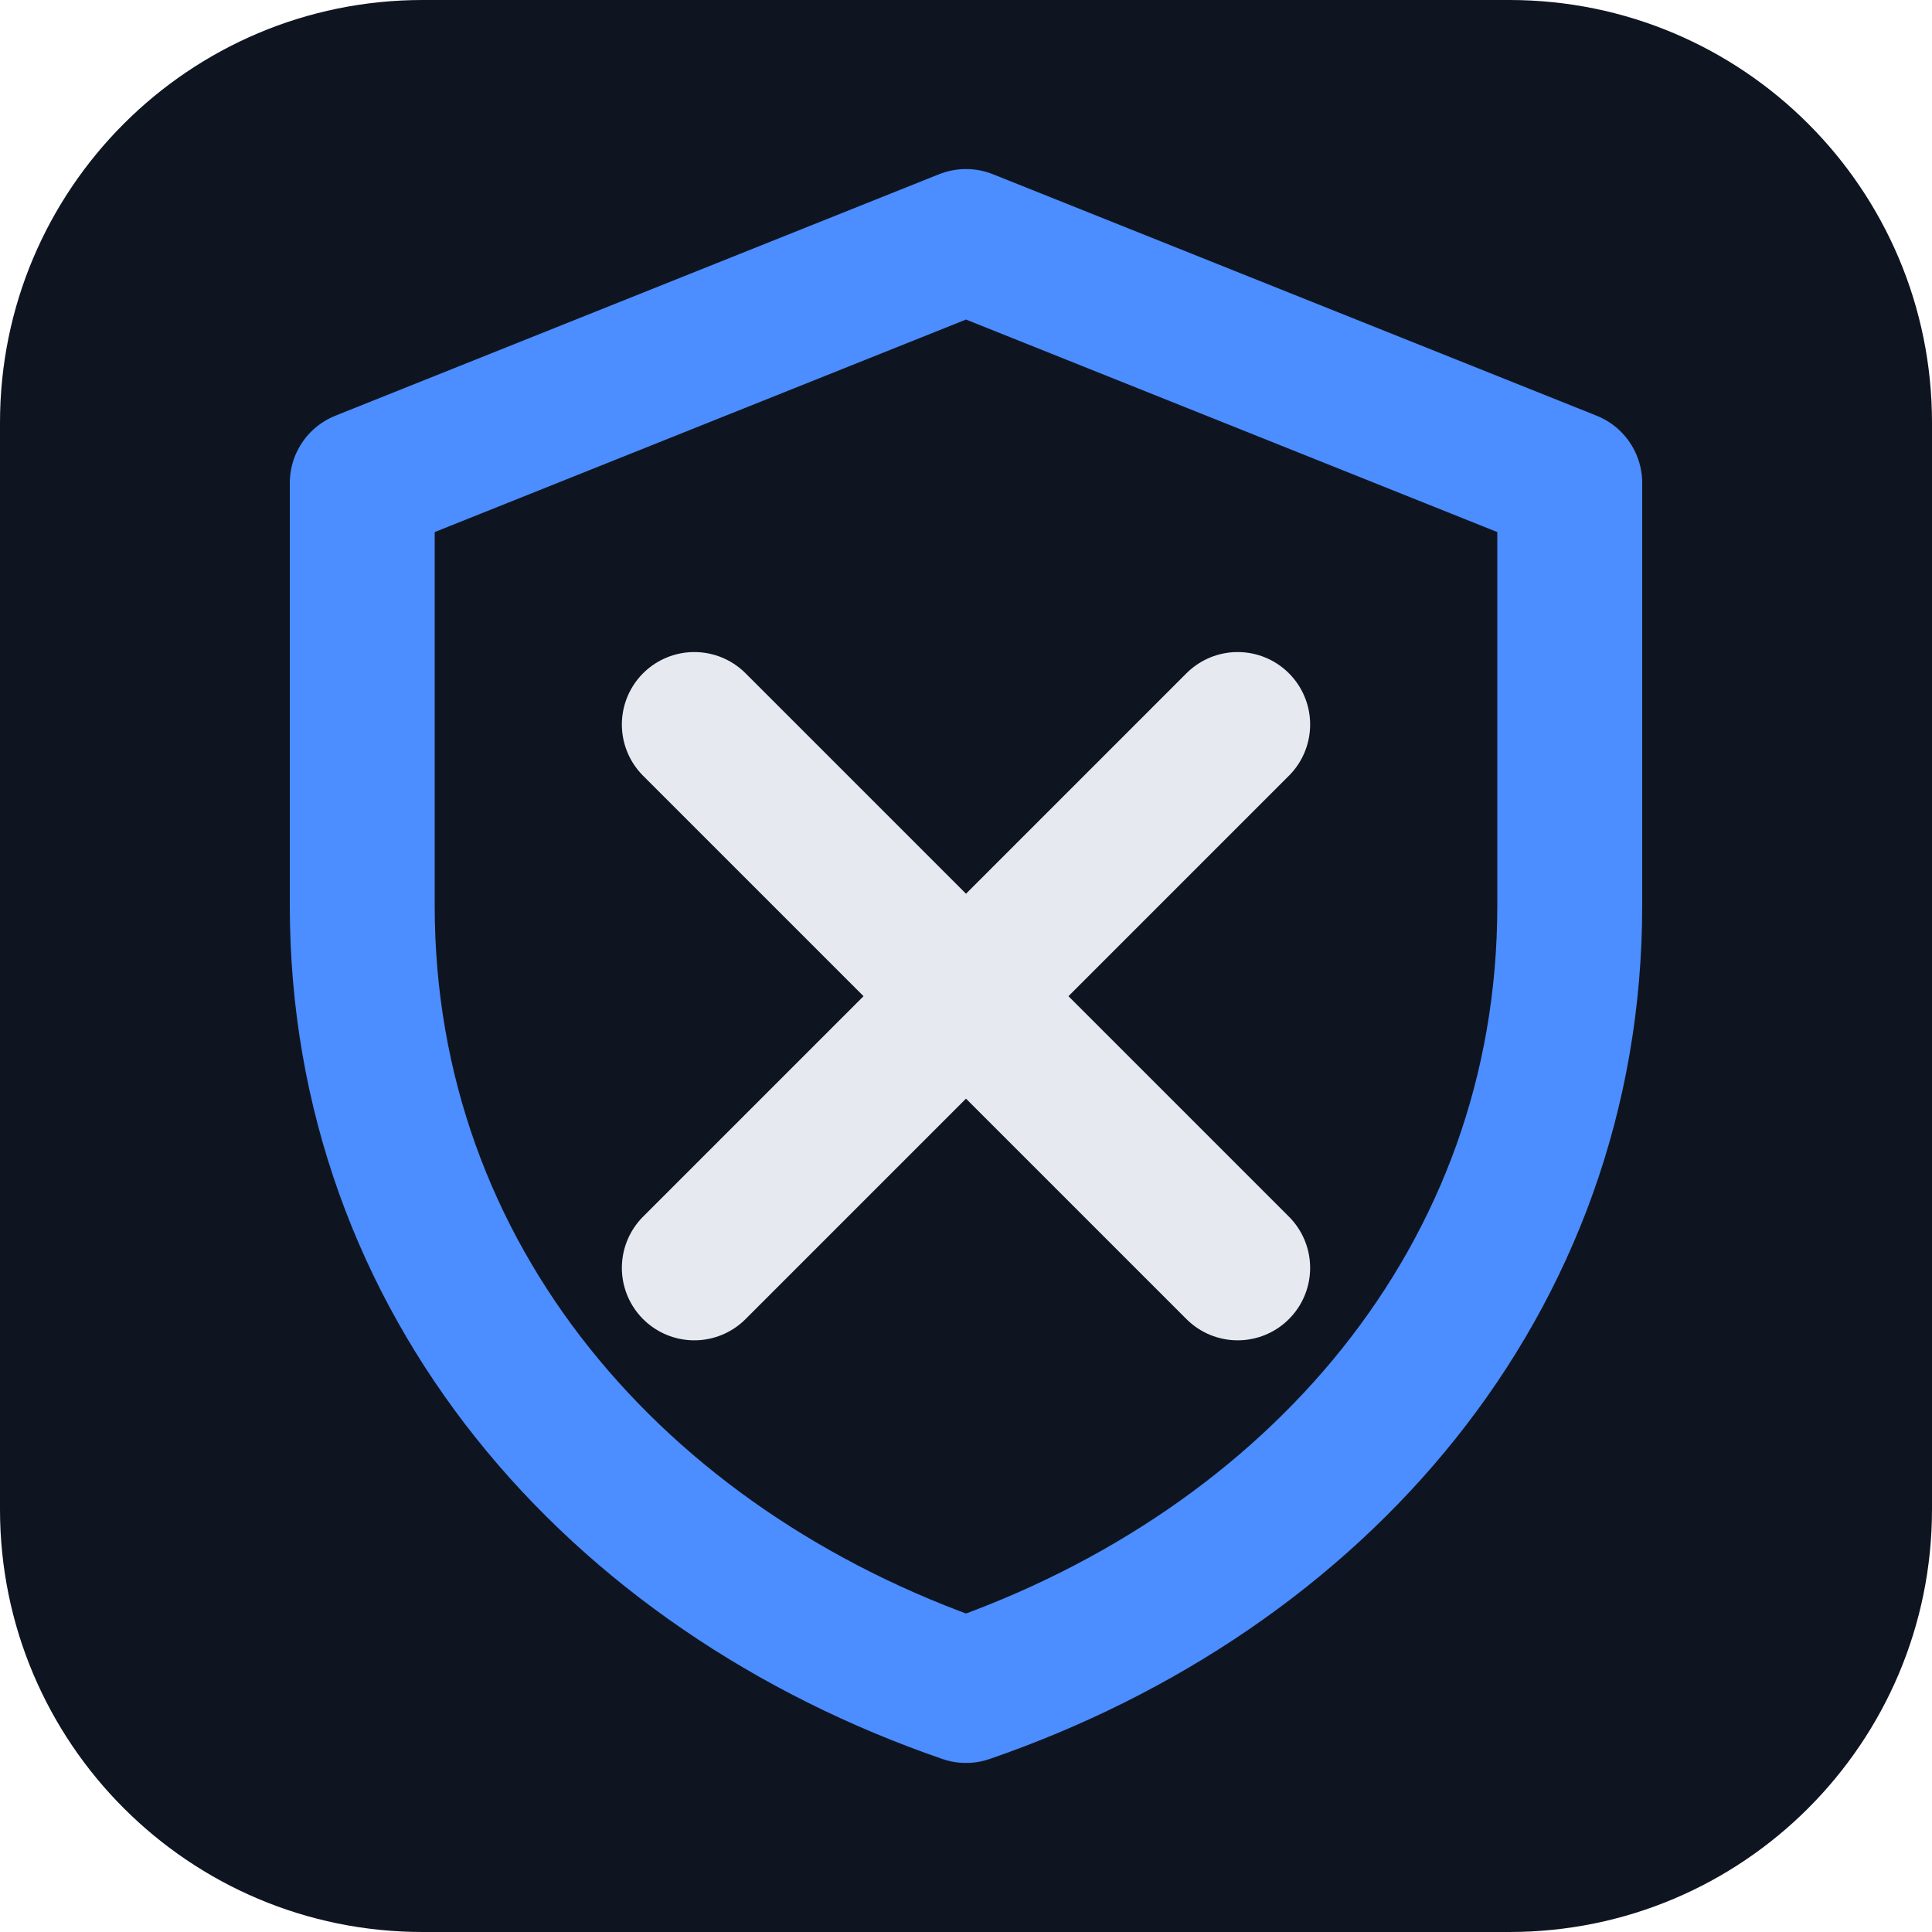
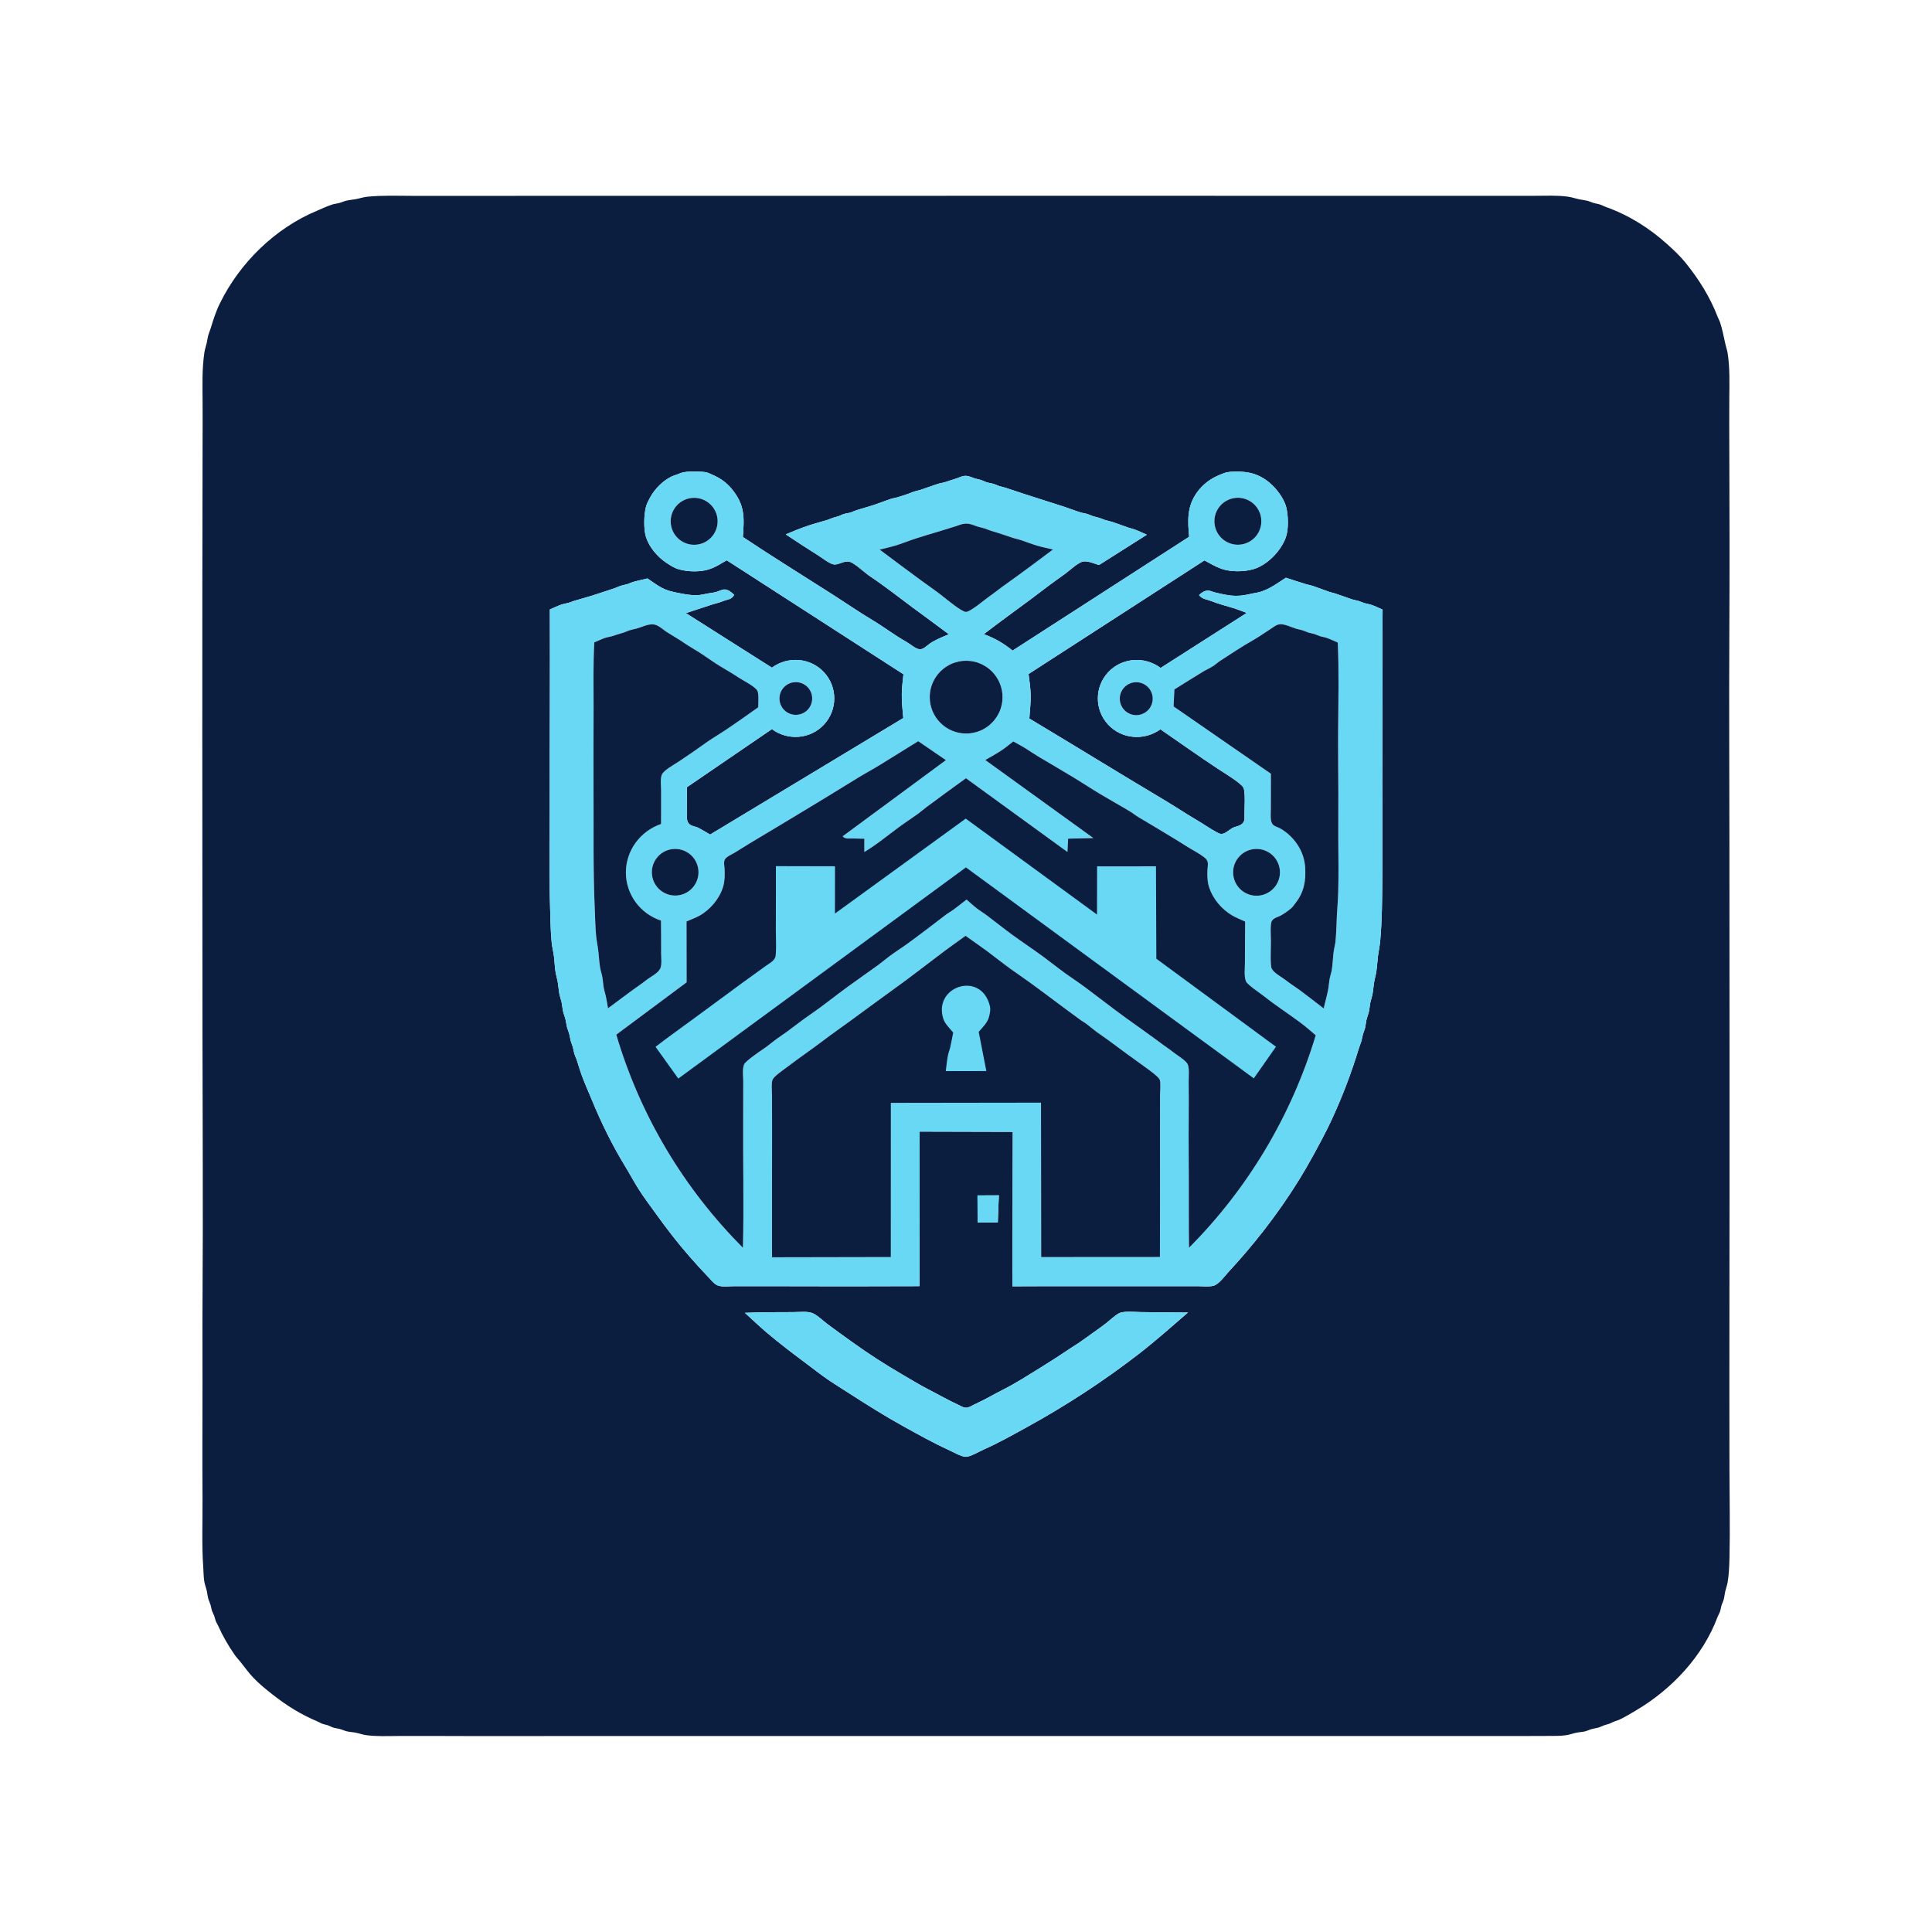
- <svg xmlns="http://www.w3.org/2000/svg" viewBox="0 0 32 32">
-   <rect width="32" height="32" rx="7" fill="#0f1520" />
-   <path d="M16 4 6 8v7c0 6.2 4.2 11 10 13 5.8-2 10-6.8 10-13V8L16 4Z" fill="none" stroke="#4c8dff" stroke-width="2.4" stroke-linejoin="round" />
-   <path d="m11.5 12 9 9m0-9-9 9" stroke="#e6e9ef" stroke-width="2.4" stroke-linecap="round" />
+ <svg xmlns="http://www.w3.org/2000/svg" width="1024" height="1024" viewBox="0 0 1024 1024">
+   <path fill="#0c1e3f" fill-rule="evenodd" d="M194.75 104.26c-2.15.22-4.2.93-6.33 1.32-1.65.3-3.34.4-4.96.81-1.32.33-2.56.92-3.87 1.26-1.16.3-2.37.4-3.51.75-2.74.86-5.3 2.15-7.93 3.24-22.3 9.23-41.14 27.7-51.68 49.31-2.07 4.22-3.48 8.71-4.84 13.18-.4 1.3-.99 2.53-1.32 3.85-.32 1.24-.45 2.52-.74 3.77-.4 1.72-.99 3.36-1.25 5.12-1.29 8.74-.99 17.55-.94 26.35.05 7.52.01 15.04-.01 22.56-.26 103.36-.11 206.73-.06 310.09.03 47.36.38 94.73.04 142.09-.11 15.27 0 30.56-.02 45.84-.02 20.16-.13 40.32.01 60.48.09 12.06-.47 24.19.38 36.23.18 2.47.15 4.96.51 7.42.27 1.83.98 3.53 1.38 5.33.28 1.24.38 2.53.69 3.77.32 1.24.93 2.37 1.3 3.59.32 1.07.43 2.19.8 3.25.31.9.83 1.71 1.16 2.61.32.89.45 1.85.8 2.73.32.81.84 1.53 1.19 2.32 2.44 5.49 5.44 10.7 8.88 15.64.95 1.37 2.15 2.55 3.17 3.86 2.22 2.85 4.3 5.7 6.8 8.32 3.13 3.27 6.51 5.99 10.06 8.77 7.7 6.04 14.92 10.54 23.94 14.34.8.34 1.52.83 2.34 1.15.89.34 1.84.46 2.76.74 1.07.32 2.01.93 3.07 1.28 1.14.37 2.35.44 3.5.76 1.39.38 2.68 1.03 4.1 1.33 1.48.31 3.01.36 4.5.66 1.8.37 3.53 1.02 5.36 1.28 5.49.76 11.25.47 16.78.45 8.24-.03 16.49-.04 24.73 0 23.44.12 46.88.01 70.32.01 117.44 0 234.89.02 352.34 0 37.92 0 75.84-.01 113.76.01 12.24 0 24.48-.04 36.73-.01 4.08.01 8.16-.01 12.24-.04 3.09-.02 6.27.07 9.34-.41 1.74-.26 3.39-.92 5.11-1.27 1.49-.31 3.02-.36 4.5-.69 1.33-.3 2.54-.93 3.85-1.29 1.16-.33 2.36-.44 3.51-.78 1.07-.32 2.04-.88 3.1-1.24.9-.32 1.85-.48 2.74-.82.89-.35 1.7-.86 2.6-1.19.82-.31 1.68-.48 2.47-.86 3.18-1.48 6.09-3.26 9.1-5.05 19.04-11.31 35.31-28.65 43.13-49.55.36-.97.94-1.84 1.28-2.82s.44-2.02.72-3.01c.33-1.15.91-2.21 1.23-3.37.38-1.38.47-2.83.79-4.23.38-1.64 1-3.21 1.29-4.87.64-3.75.86-8.6.96-12.43.38-15.75.03-31.53 0-47.28-.05-28.16-.06-56.33-.02-84.49.13-82.8.04-165.6 0-248.41-.02-36.24-.24-72.48-.05-108.72.18-33.52.14-67.05-.01-100.56-.03-8.56-.06-17.13 0-25.69.06-7.86.33-15.91-.86-23.72-.28-1.82-.93-3.55-1.31-5.35-.8-3.74-1.56-7.5-2.74-11.15-.33-.98-.87-1.87-1.24-2.84-4.01-10.49-10-20.02-17.07-28.76-2.86-3.53-6.2-6.66-9.57-9.7-9.64-8.71-20.53-15.52-32.74-19.88-.98-.35-1.87-.88-2.86-1.21-1.13-.38-2.33-.51-3.48-.85-1.23-.35-2.38-.93-3.62-1.23-1.4-.34-2.84-.46-4.25-.76-1.95-.42-3.85-1.1-5.83-1.37-5.74-.78-11.73-.45-17.51-.45H708.61c-114.25.03-228.5-.04-342.74.01-37.28.02-74.57.02-111.85.02-11.84 0-23.68.02-35.52 0-7.88-.02-15.9-.34-23.75.45m190.44 192.7 93.65 60.41c-.35 3.43-.81 6.88-.87 10.34-.07 4.31.39 8.58.78 12.87l-102.36 61.75c-2.04-1.17-4.06-2.43-6.16-3.52-1.71-.88-3.98-.85-5.27-2.44-1.2-1.49-.82-3.71-.82-5.48.01-4.56-.03-9.11-.05-13.66l45.03-30.78c8.52 6.31 20.48 5.32 27.67-2.47 7.18-7.79 7.19-19.79.01-27.6-7.17-7.8-19.13-8.79-27.67-2.5l-45.6-28.92c4.62-1.48 9.2-3.03 13.81-4.52 1.93-.62 3.8-.98 5.68-1.77 2.34-.99 4.83-.82 6.09-3.35-1.12-1.19-2.98-2.72-4.68-2.88-1.74-.16-3.35.94-4.98 1.37-1.4.37-2.84.47-4.25.73-2 .37-3.85.88-5.9.93-2.98.06-5.64-.41-8.55-.95-3.47-.65-6.86-1.3-10.02-2.99-2.63-1.41-5.08-3.31-7.57-4.93-2.56.65-5.2 1.14-7.73 1.89-.99.29-1.91.79-2.89 1.11-1.15.36-2.34.5-3.49.87-1.06.34-2.05.87-3.11 1.23-4 1.36-8.02 2.66-12.04 3.96-3.11 1.01-6.29 1.82-9.42 2.75-1.06.32-2.06.8-3.12 1.1-1.23.35-2.5.5-3.71.91-2.11.71-4.16 1.75-6.22 2.61.15 35.11-.12 70.22-.07 105.33.03 17.67-.35 35.36.21 53.03.19 6.05.23 12.19.84 18.22.25 2.46.9 4.87 1.2 7.33.33 2.62.4 5.27.79 7.88.29 1.96.9 3.87 1.24 5.83.35 2.05.47 4.14.85 6.18.25 1.34.75 2.61 1.07 3.93.42 1.79.51 3.64.92 5.43.32 1.41.92 2.72 1.25 4.12.34 1.4.47 2.84.83 4.24.28 1.08.75 2.1 1.06 3.17.39 1.31.52 2.67.88 3.97.32 1.14.82 2.22 1.14 3.36.34 1.23.49 2.51.87 3.73.31.99.82 1.9 1.14 2.89.95 2.87 1.77 5.78 2.82 8.62 1.6 4.3 3.49 8.49 5.24 12.73 5.02 12.17 10.82 23.99 17.69 35.24 2.49 4.08 4.74 8.34 7.32 12.37 2.73 4.28 5.81 8.31 8.76 12.43 5.64 7.86 11.51 15.53 17.89 22.81 3.31 3.78 6.68 7.51 10.16 11.14 1.37 1.42 2.76 3.29 4.56 4.17 2.25 1.11 6.47.51 9 .53 7.12.05 14.24-.03 21.36 0 25.63.12 51.27.07 76.9-.02l.08-81.93 49.37.13-.21 81.88c25.66-.15 51.33-.01 76.99-.05l21.12-.02c2.3 0 7.31.5 9.22-.49 2.73-1.4 4.82-4.4 6.84-6.63 3.2-3.53 6.41-7.05 9.5-10.67 13.68-16.03 26-33.46 36.04-51.99 3.19-5.89 6.41-11.77 9.24-17.84a292 292 0 0 0 14.75-38.64c.36-1.22.92-2.37 1.27-3.59.34-1.23.5-2.51.86-3.73.31-1.07.79-2.09 1.07-3.18.35-1.39.43-2.84.73-4.24.32-1.49.94-2.89 1.29-4.37.39-1.63.46-3.32.8-4.97.33-1.56.89-3.07 1.19-4.64.33-1.81.43-3.65.71-5.47.32-2.14.97-4.21 1.29-6.35.4-2.68.51-5.41.85-8.11.35-2.67.93-5.35 1.18-8.04 1-11.06 1.05-22.23 1.12-33.32.07-11.61.09-23.2.03-34.8-.1-21.12.05-42.24.08-63.36.02-14.72-.14-29.44.05-44.16-2.02-.85-4.05-1.93-6.15-2.59-1.14-.37-2.34-.5-3.49-.85-1.13-.35-2.2-.9-3.35-1.22s-2.34-.47-3.48-.86c-2.86-.99-5.7-2.05-8.58-3-1.06-.35-2.17-.53-3.23-.89-2.94-.99-5.82-2.19-8.77-3.16-1.13-.38-2.33-.55-3.47-.89-3.6-1.07-7.17-2.3-10.75-3.44-4.18 2.75-8.44 5.85-13.26 7.41-1.6.51-3.29.66-4.92 1.04-2.77.64-5.4 1.16-8.26 1.14-3.86-.02-7.58-.97-11.32-1.84-1.19-.28-2.39-.99-3.63-.95-1.67.05-3.52 1.21-4.62 2.39 1.56 2.19 4.03 2.21 6.36 3.14 3.85 1.54 7.88 2.53 11.84 3.76 2.39.74 4.73 1.72 7.08 2.56l-45.67 29.17c-8.51-6.39-20.52-5.5-27.77 2.27-7.26 7.77-7.31 19.82-.12 27.66 7.18 7.83 19.19 8.82 27.8 2.58 10.16 7 20.2 14.16 30.49 20.96 2.85 1.87 12.03 7.39 13.46 9.89 1.18 2.05.61 11.17.59 14-.01 1.52.3 3.27-.64 4.58-1.44 2.01-4.04 1.9-6.01 3.05-1.75 1.02-3.84 3.25-6 2.95-1.53-.2-7.78-4.28-9.42-5.35-2.79-1.8-5.69-3.4-8.5-5.16-3.69-2.29-7.31-4.68-11.04-6.9-24.24-14.42-48.23-29.23-72.41-43.73.31-4.18.78-8.39.69-12.58-.07-3.69-.64-7.36-1.09-11.01l93.21-60.22c2.92 1.58 5.86 3.34 9.01 4.45 4.95 1.74 12.01 1.67 17.01.18 7.35-2.19 14.58-9.7 17.13-16.87 1.55-4.36 1.31-11.92.09-16.36-.42-1.51-1.5-3.76-2.34-5.09-2.72-4.36-6.62-8.38-11.23-10.72-3.76-1.91-7.61-2.62-11.79-2.62-1.97-.01-4.03-.04-5.97.34-1.17.23-2.24.74-3.34 1.16-5.07 1.95-9.52 5.22-12.67 9.71-5.2 7.41-4.8 14.71-4.01 23.3l-93.6 60.34c-4.54-3.77-9.7-6.73-15.25-8.72 8.34-6.36 16.8-12.56 25.25-18.76 4.38-3.22 8.61-6.63 13.04-9.78 1.86-1.33 3.75-2.64 5.56-4.03 2.17-1.67 6.41-5.61 9.01-5.97 2.4-.34 6.03 1.24 8.23 1.89l25.33-16.06c-2.1-.9-4.18-1.93-6.32-2.73-1.2-.45-2.46-.68-3.67-1.1-2.79-.98-5.55-2.03-8.35-2.95-1.29-.43-2.64-.63-3.93-1.06-.98-.32-1.92-.78-2.91-1.09-1.14-.36-2.33-.54-3.47-.93-.96-.33-1.86-.82-2.84-1.12-1.21-.37-2.49-.48-3.71-.86-2.96-.91-5.84-2.09-8.78-3.04l-21.18-6.77c-3.19-1.02-6.34-2.14-9.53-3.17-1.14-.37-2.33-.57-3.47-.95-.98-.32-1.91-.8-2.9-1.12-1.29-.42-2.66-.51-3.95-.94-.97-.32-1.86-.85-2.84-1.17-1.22-.39-2.49-.54-3.7-.96-1.53-.53-2.84-1.24-4.51-1.24-1.74-.01-3.14.79-4.74 1.35-1.95.67-3.94 1.26-5.89 1.91-1.37.46-2.81.59-4.18 1.04-3.03.98-6.01 2.13-9.04 3.11-1.14.37-2.33.56-3.47.93-1.07.34-2.06.86-3.13 1.2-1.96.62-3.94 1.36-5.92 1.9-1.15.32-2.35.46-3.48.84-2.93 1-5.8 2.18-8.74 3.15-3.09 1.02-6.26 1.81-9.35 2.82-1.05.35-2.03.89-3.1 1.21-1.14.34-2.35.42-3.5.77-.91.27-1.74.77-2.63 1.1-.97.37-2 .54-2.98.86-1.07.34-2.07.85-3.14 1.19-3.26 1.03-6.61 1.83-9.86 2.92-4.13 1.38-8.14 3.01-12.16 4.72 5.68 3.79 11.35 7.5 17.14 11.12 2.42 1.52 4.8 3.57 7.49 4.6 3.29 1.26 6.6-2.87 10.46-.69 3.59 2.03 6.49 5.14 9.9 7.41 7.56 5.04 14.64 10.66 21.93 16.07 6.49 4.83 13.05 9.55 19.52 14.43-3.4 1.48-7.1 2.85-10.17 5-1.57 1.1-3.31 3.14-5.39 2.95-2.14-.2-4.81-2.71-6.71-3.77-6.34-3.55-12.1-8.01-18.33-11.74-7.34-4.4-14.4-9.29-21.62-13.89-15.66-10-31.46-19.78-46.94-30.09.77-10.53 1.09-17.1-6.05-25.66-2.82-3.38-6.32-5.77-10.35-7.45-.88-.37-1.71-.84-2.64-1.08-1.97-.5-4.17-.46-6.2-.48-2.05-.01-4.19-.05-6.21.35-1.19.23-2.27.73-3.39 1.16-.97.36-1.98.62-2.91 1.07-4.75 2.3-8.89 6.55-11.43 11.13-.8 1.44-1.69 3.16-2.14 4.75-1.19 4.18-1.37 12.28.01 16.4 1.82 5.45 6.15 10.42 10.85 13.54 2 1.33 4.16 2.73 6.51 3.39 5.06 1.42 11.78 1.55 16.77-.26 3.05-1.11 5.83-2.9 8.62-4.53m9.63 398.87c3.72 3.37 7.38 6.89 11.2 10.15 6.92 5.89 14.12 11.35 21.4 16.77 4.01 3 7.94 6.14 12.1 8.94 3.48 2.35 7.07 4.55 10.6 6.82 9.65 6.22 19.33 12.32 29.4 17.86 7.56 4.16 15.11 8.41 22.98 11.99 2.22 1.01 7.12 3.79 9.33 3.79 2.48-.01 6.95-2.71 9.38-3.79 8.03-3.56 15.71-7.9 23.4-12.13 20.54-11.29 40.28-24.18 58.84-38.52 9.03-6.98 17.56-14.57 26.19-22.04-8.41-.05-16.83-.09-25.24-.24-2.87-.06-8.68-.64-11.16.57-2.11 1.02-5.18 3.96-7.16 5.48-4.36 3.34-8.94 6.4-13.36 9.64-1.6 1.17-3.35 2.15-5 3.26-5.34 3.6-10.73 7.1-16.21 10.48-6.4 3.94-12.7 8.03-19.4 11.44-5.31 2.71-10.45 5.74-15.89 8.19-1.37.62-2.57 1.59-4.14 1.62-1.59.02-2.79-.91-4.17-1.53-5.36-2.44-10.43-5.41-15.67-8.08-4.72-2.41-9.23-5.2-13.81-7.87-9.11-5.29-18.08-11.05-26.63-17.22-4.51-3.25-9.06-6.46-13.49-9.81-2.36-1.78-4.58-4.1-7.25-5.43-2.72-1.36-7.62-.71-10.66-.72-8.53-.03-17.07.04-25.58.38m123.33-47.9 10.7.03.56-14.41-11.31.05z" />
+   <path fill="#69d8f4" fill-rule="evenodd" d="m385.19 296.96 93.65 60.41c-.35 3.43-.81 6.88-.87 10.34-.07 4.31.39 8.58.78 12.87l-102.36 61.75c-2.04-1.17-4.06-2.43-6.16-3.52-1.71-.88-3.98-.85-5.27-2.44-1.2-1.49-.82-3.71-.82-5.48.01-4.56-.03-9.11-.05-13.66l45.03-30.78c8.52 6.31 20.48 5.32 27.67-2.47 7.18-7.79 7.19-19.79.01-27.6-7.17-7.8-19.13-8.79-27.67-2.5l-45.6-28.92c4.62-1.48 9.2-3.03 13.81-4.52 1.93-.62 3.8-.98 5.68-1.77 2.34-.99 4.83-.82 6.09-3.35-1.12-1.19-2.98-2.72-4.68-2.88-1.74-.16-3.35.94-4.98 1.37-1.4.37-2.84.47-4.25.73-2 .37-3.85.88-5.9.93-2.98.06-5.64-.41-8.55-.95-3.47-.65-6.86-1.3-10.02-2.99-2.63-1.41-5.08-3.31-7.57-4.93-2.56.65-5.2 1.14-7.73 1.89-.99.29-1.91.79-2.89 1.11-1.15.36-2.34.5-3.49.87-1.06.34-2.05.87-3.11 1.23-4 1.36-8.02 2.66-12.04 3.96-3.11 1.01-6.29 1.82-9.42 2.75-1.06.32-2.06.8-3.12 1.1-1.23.35-2.5.5-3.71.91-2.11.71-4.16 1.75-6.22 2.61.15 35.11-.12 70.22-.07 105.33.03 17.67-.35 35.36.21 53.03.19 6.05.23 12.19.84 18.22.25 2.46.9 4.87 1.2 7.33.33 2.62.4 5.27.79 7.88.29 1.96.9 3.87 1.24 5.83.35 2.05.47 4.14.85 6.18.25 1.34.75 2.61 1.07 3.93.42 1.79.51 3.64.92 5.43.32 1.41.92 2.72 1.25 4.12.34 1.4.47 2.84.83 4.24.28 1.08.75 2.1 1.06 3.17.39 1.31.52 2.67.88 3.97.32 1.14.82 2.22 1.14 3.36.34 1.23.49 2.51.87 3.73.31.99.82 1.9 1.14 2.89.95 2.87 1.77 5.78 2.82 8.62 1.6 4.3 3.49 8.49 5.24 12.73 5.02 12.17 10.82 23.99 17.69 35.24 2.49 4.08 4.74 8.34 7.32 12.37 2.73 4.28 5.81 8.31 8.76 12.43 5.64 7.86 11.51 15.53 17.89 22.81 3.31 3.78 6.68 7.51 10.16 11.14 1.37 1.42 2.76 3.29 4.56 4.17 2.25 1.11 6.47.51 9 .53 7.12.05 14.24-.03 21.36 0 25.63.12 51.27.07 76.9-.02l.08-81.93 49.37.13-.21 81.88c25.66-.15 51.33-.01 76.99-.05l21.12-.02c2.3 0 7.31.5 9.22-.49 2.73-1.4 4.82-4.4 6.84-6.63 3.2-3.53 6.41-7.05 9.5-10.67 13.68-16.03 26-33.46 36.04-51.99 3.19-5.89 6.41-11.77 9.24-17.84a292 292 0 0 0 14.75-38.64c.36-1.22.92-2.37 1.27-3.59.34-1.23.5-2.51.86-3.73.31-1.07.79-2.09 1.07-3.18.35-1.39.43-2.84.73-4.24.32-1.49.94-2.89 1.29-4.37.39-1.63.46-3.32.8-4.97.33-1.56.89-3.07 1.19-4.64.33-1.81.43-3.65.71-5.47.32-2.14.97-4.21 1.29-6.35.4-2.68.51-5.41.85-8.11.35-2.67.93-5.35 1.18-8.04 1-11.06 1.05-22.23 1.12-33.32.07-11.61.09-23.2.03-34.8-.1-21.12.05-42.24.08-63.36.02-14.72-.14-29.44.05-44.16-2.02-.85-4.05-1.93-6.15-2.59-1.14-.37-2.34-.5-3.49-.85-1.13-.35-2.2-.9-3.35-1.22s-2.34-.47-3.48-.86c-2.86-.99-5.7-2.05-8.58-3-1.06-.35-2.17-.53-3.23-.89-2.94-.99-5.82-2.19-8.77-3.16-1.13-.38-2.33-.55-3.47-.89-3.6-1.07-7.17-2.3-10.75-3.44-4.18 2.75-8.44 5.85-13.26 7.41-1.6.51-3.29.66-4.92 1.04-2.77.64-5.4 1.16-8.26 1.14-3.86-.02-7.58-.97-11.32-1.84-1.19-.28-2.39-.99-3.63-.95-1.67.05-3.52 1.21-4.62 2.39 1.56 2.19 4.03 2.21 6.36 3.14 3.85 1.54 7.88 2.53 11.84 3.76 2.39.74 4.73 1.72 7.08 2.56l-45.67 29.17c-8.51-6.39-20.52-5.5-27.77 2.27-7.26 7.77-7.31 19.82-.12 27.66 7.18 7.83 19.19 8.82 27.8 2.58 10.16 7 20.2 14.16 30.49 20.96 2.85 1.87 12.03 7.39 13.46 9.89 1.18 2.05.61 11.17.59 14-.01 1.52.3 3.27-.64 4.58-1.44 2.01-4.04 1.9-6.01 3.05-1.75 1.02-3.84 3.25-6 2.95-1.53-.2-7.78-4.28-9.42-5.35-2.79-1.8-5.69-3.4-8.5-5.16-3.69-2.29-7.31-4.68-11.04-6.9-24.24-14.42-48.23-29.23-72.41-43.73.31-4.18.78-8.39.69-12.58-.07-3.69-.64-7.36-1.09-11.01l93.21-60.22c2.92 1.58 5.86 3.34 9.01 4.45 4.95 1.74 12.01 1.67 17.01.18 7.35-2.19 14.58-9.7 17.13-16.87 1.55-4.36 1.31-11.92.09-16.36-.42-1.51-1.5-3.76-2.34-5.09-2.72-4.36-6.62-8.38-11.23-10.72-3.76-1.91-7.61-2.62-11.79-2.62-1.97-.01-4.03-.04-5.97.34-1.17.23-2.24.74-3.34 1.16-5.07 1.95-9.52 5.22-12.67 9.71-5.2 7.41-4.8 14.71-4.01 23.3l-93.6 60.34c-4.54-3.77-9.7-6.73-15.25-8.72 8.34-6.36 16.8-12.56 25.25-18.76 4.38-3.22 8.61-6.63 13.04-9.78 1.86-1.33 3.75-2.64 5.56-4.03 2.17-1.67 6.41-5.61 9.01-5.97 2.4-.34 6.03 1.24 8.23 1.89l25.33-16.06c-2.1-.9-4.18-1.93-6.32-2.73-1.2-.45-2.46-.68-3.67-1.1-2.79-.98-5.55-2.03-8.35-2.95-1.29-.43-2.64-.63-3.93-1.06-.98-.32-1.92-.78-2.91-1.09-1.14-.36-2.33-.54-3.47-.93-.96-.33-1.86-.82-2.84-1.12-1.21-.37-2.49-.48-3.71-.86-2.96-.91-5.84-2.09-8.78-3.04l-21.18-6.77c-3.19-1.02-6.34-2.14-9.53-3.17-1.14-.37-2.33-.57-3.47-.95-.98-.32-1.91-.8-2.9-1.12-1.29-.42-2.66-.51-3.95-.94-.97-.32-1.86-.85-2.84-1.17-1.22-.39-2.49-.54-3.7-.96-1.53-.53-2.84-1.24-4.51-1.24-1.74-.01-3.14.79-4.74 1.35-1.95.67-3.94 1.26-5.89 1.91-1.37.46-2.81.59-4.18 1.04-3.03.98-6.01 2.13-9.04 3.11-1.14.37-2.33.56-3.47.93-1.07.34-2.06.86-3.13 1.2-1.96.62-3.94 1.36-5.92 1.9-1.15.32-2.35.46-3.48.84-2.93 1-5.8 2.18-8.74 3.15-3.09 1.02-6.26 1.81-9.35 2.82-1.05.35-2.03.89-3.1 1.21-1.14.34-2.35.42-3.5.77-.91.27-1.74.77-2.63 1.1-.97.37-2 .54-2.98.86-1.07.34-2.07.85-3.14 1.19-3.26 1.03-6.61 1.83-9.86 2.92-4.13 1.38-8.14 3.01-12.16 4.72 5.68 3.79 11.35 7.5 17.14 11.12 2.42 1.52 4.8 3.57 7.49 4.6 3.29 1.26 6.6-2.87 10.46-.69 3.59 2.03 6.49 5.14 9.9 7.41 7.56 5.04 14.64 10.66 21.93 16.07 6.49 4.83 13.05 9.55 19.52 14.43-3.4 1.48-7.1 2.85-10.17 5-1.57 1.1-3.31 3.14-5.39 2.95-2.14-.2-4.81-2.71-6.71-3.77-6.34-3.55-12.1-8.01-18.33-11.74-7.34-4.4-14.4-9.29-21.62-13.89-15.66-10-31.46-19.78-46.94-30.09.77-10.53 1.09-17.1-6.05-25.66-2.82-3.38-6.32-5.77-10.35-7.45-.88-.37-1.71-.84-2.64-1.08-1.97-.5-4.17-.46-6.2-.48-2.05-.01-4.19-.05-6.21.35-1.19.23-2.27.73-3.39 1.16-.97.36-1.98.62-2.91 1.07-4.75 2.3-8.89 6.55-11.43 11.13-.8 1.44-1.69 3.16-2.14 4.75-1.19 4.18-1.37 12.28.01 16.4 1.82 5.45 6.15 10.42 10.85 13.54 2 1.33 4.16 2.73 6.51 3.39 5.06 1.42 11.78 1.55 16.77-.26 3.05-1.11 5.83-2.9 8.62-4.53m-21.32 191.41.05 32.27-37.28 27.75c12.58 42.69 35.7 81.46 67.14 112.96.55-23.05-.03-46.13.12-69.19.04-6.32.05-12.64.04-18.96-.01-2.62-.58-6.64.44-9.03.8-1.86 8.44-6.99 10.51-8.4 2.24-1.53 4.3-3.3 6.47-4.92 1.98-1.46 4.07-2.78 6.05-4.24 3.9-2.88 7.7-5.89 11.7-8.63 6.94-4.73 13.45-10.06 20.23-14.99 5.33-3.87 10.76-7.63 16.09-11.5 1.93-1.4 3.73-2.97 5.64-4.4 3.41-2.56 7.08-4.84 10.53-7.36 6.55-4.79 12.99-9.76 19.45-14.68 1.38-1.05 2.93-1.92 4.35-2.94 2.35-1.68 4.6-3.55 6.88-5.32 1.82 1.57 3.59 3.23 5.49 4.7 1.7 1.31 3.57 2.4 5.28 3.69 4.56 3.46 9.02 7.03 13.64 10.4 5.32 3.89 10.83 7.51 16.14 11.41 3.92 2.88 7.7 5.94 11.65 8.79 3.47 2.5 7.08 4.85 10.51 7.4 7.26 5.4 14.37 10.99 21.7 16.3 6.58 4.76 13.24 9.39 19.73 14.26 1.63 1.23 3.37 2.3 4.95 3.6 2.04 1.68 7.16 4.6 8.15 6.82.94 2.1.49 6.62.5 9.02.04 6.79.09 13.6.02 20.39-.11 11.04.05 22.09.06 33.12.02 11.55-.07 23.1.1 34.65a270.1 270.1 0 0 0 67.18-112.62c-2.59-2.18-5.14-4.47-7.86-6.5-6.4-4.8-13.18-9.12-19.44-14.11-2.06-1.65-8.78-6.01-9.66-7.96-1.13-2.5-.58-6.98-.58-9.74-.01-7.32.08-14.63.11-21.95-2.26-1.08-4.77-2.01-6.93-3.3-5.52-3.31-10.1-8.65-12.14-14.78-.94-2.84-1.04-6.3-.92-9.26.06-1.39.45-2.9.13-4.26-.23-1.01-.95-1.78-1.73-2.4-2.67-2.1-5.81-3.63-8.68-5.44-8.66-5.47-17.52-10.65-26.29-15.93-1.5-.89-2.84-2.03-4.34-2.93-5.15-3.11-10.44-6.01-15.59-9.1-4.76-2.84-9.38-5.91-14.12-8.79-6.04-3.68-12.17-7.21-18.25-10.83-2.73-1.62-5.36-3.45-8.07-5.12-1.93-1.19-3.99-2.23-5.97-3.34-1.89 1.45-3.73 3.03-5.7 4.38-2.93 2.01-6.08 3.69-9.15 5.46l57.29 41.37-13.37.31-.36 7.05-53.78-39.07c-7.1 5.08-14.13 10.27-21.15 15.46-1.41 1.04-2.69 2.24-4.11 3.27-3.35 2.42-6.84 4.66-10.17 7.11-6.12 4.49-11.89 9.36-18.44 13.25l.02-7.02c-2.02-.05-4.04-.12-6.06-.15-1.31-.02-2.76.18-4.04-.2-.6-.17-.96-.53-1.41-.94l54.73-40.37-14.67-10.05c-6.68 4.06-13.24 8.28-19.91 12.35-4.06 2.48-8.27 4.74-12.32 7.23-11.3 6.98-22.63 13.9-34.02 20.74-7.89 4.74-15.8 9.44-23.68 14.21-2.37 1.43-4.68 2.97-7.06 4.38-1.51.9-3.31 1.69-4.67 2.8-.65.54-1.06 1.27-1.19 2.11-.18 1.25.16 2.55.22 3.8.15 3.11.11 6.51-.78 9.52-1.83 6.19-6.78 12.1-12.37 15.26-2.2 1.24-4.73 2.11-7.03 3.13m45.32 178.02 62.98-.12.02-81.72 79.56-.11.1 81.84 62.94-.04c.01-22.4.11-44.81.03-67.22-.02-6.24.02-12.48.03-18.72 0-1.84.47-6.59-.16-8.03-.75-1.73-6.22-5.6-8-6.88-6.5-4.66-12.98-9.37-19.37-14.16-2.04-1.52-4.19-2.89-6.22-4.39-1.92-1.42-3.69-3.01-5.61-4.42-.76-.57-1.62-.98-2.39-1.53-9.27-6.7-18.34-13.68-27.6-20.39-3.39-2.45-6.88-4.8-10.28-7.25-4.01-2.88-7.82-6.01-11.79-8.94-3.84-2.83-7.78-5.57-11.68-8.32-3.81 2.84-7.77 5.52-11.55 8.38-9.18 6.94-18.26 14.01-27.61 20.71-7.35 5.26-14.59 10.68-21.89 16-4.69 3.42-9.46 6.72-14.08 10.23-6.46 4.9-13.15 9.46-19.6 14.36-1.71 1.31-6.76 4.78-7.5 6.47-.82 1.86-.34 6.35-.34 8.53.03 6.24.05 12.48.04 18.72-.02 22.33-.07 44.67-.03 67m33.35-182.19.03-25.05-31.32-.07c.05 11.3-.05 22.6-.04 33.9 0 2.62.42 12.75-.35 14.51-.94 2.17-3.44 3.32-5.25 4.65-4.08 2.99-8.21 5.9-12.29 8.89-8.25 6.03-16.48 12.09-24.69 18.17-7.06 5.23-14.24 10.25-21.18 15.64l12.06 16.83 152.45-111.93 152.58 111.82 11.75-16.77-63.4-46.65-.2-48.97-31.21.02-.04 25.55-69.58-50.86zM314.99 340.47c-.63 11.4-.39 22.8-.38 34.22 0 14.72-.12 29.45-.03 44.17.13 20.79-.28 41.6.63 62.37.21 4.79.29 9.61.71 14.39.22 2.56.75 5.03 1.09 7.57.42 3.17.52 6.39 1.04 9.54.27 1.67.84 3.25 1.15 4.9.37 2.05.48 4.13.85 6.18.26 1.42.72 2.77 1.04 4.17.49 2.12.78 4.3 1.16 6.44 4.3-3.22 8.61-6.43 12.94-9.6 2.51-1.83 5.08-3.52 7.52-5.45 2.19-1.72 6.22-3.56 7.33-6.25.82-1.97.39-5.45.39-7.6.02-5.87-.03-11.73-.08-17.6-11.06-3.62-18.63-13.9-18.61-25.53s7.63-21.88 18.64-25.66c.02-5.97.07-11.93.03-17.89-.02-2.26-.52-6.29.41-8.3 1.13-2.41 6.48-5.27 8.76-6.78 2.05-1.35 4.05-2.76 6.09-4.12 3.24-2.15 6.33-4.5 9.55-6.69 2.89-1.97 5.92-3.74 8.83-5.68 6.01-4.01 11.93-8.21 17.82-12.39 0-1.84.48-7.19-.48-8.83-1.38-2.36-7.76-5.47-10.25-7.15-3.04-2.04-6.18-3.81-9.31-5.7-3.44-2.08-6.7-4.47-10.06-6.69-2.98-1.96-6.15-3.67-9.1-5.7-2.92-2.01-6.02-3.79-9.02-5.66-2.3-1.43-4.71-4.08-7.57-4.23-3.03-.15-6.06 1.55-8.92 2.3-1.16.3-2.35.48-3.5.85-1.14.36-2.2.93-3.35 1.27-2.07.6-4.1 1.32-6.16 1.92-1.23.35-2.51.51-3.72.93-1.84.65-3.63 1.54-5.44 2.28m307.46 24.93-.43 9.03 51.58 35.66c-.03 6.12 0 12.24-.02 18.36 0 2.19-.45 6.12.65 8.01.89 1.54 2.64 1.76 4.1 2.53 1.23.64 2.46 1.49 3.55 2.36 5.66 4.54 9.4 11.04 9.87 18.31.47 7.21-.58 13.21-5.13 19-.73.92-1.34 1.94-2.24 2.71-1.61 1.39-3.4 2.63-5.24 3.71-1.69.99-4.11 1.29-5.11 3.19-.89 1.69-.42 8.43-.42 10.67.01 2.6-.44 12.55.36 14.3 1.13 2.48 5.09 4.42 7.21 6.07 2.49 1.96 5.18 3.62 7.73 5.49 4.28 3.15 8.45 6.49 12.68 9.71.7-3.24 1.67-6.45 2.3-9.7.4-2.04.5-4.13.88-6.17.29-1.57.88-3.05 1.12-4.63.49-3.16.55-6.38.98-9.54.26-1.9.79-3.74.98-5.65.46-4.62.5-9.27.74-13.9.21-3.91.57-7.8.68-11.71.27-9.44.11-18.89.06-28.33-.04-7.84.04-15.68.03-23.52-.02-11.6-.19-23.21-.11-34.81.1-15.32.47-30.67-.2-45.98-1.91-.79-3.81-1.77-5.76-2.45-1.21-.43-2.49-.56-3.7-.95-.99-.32-1.91-.79-2.89-1.11-1.07-.34-2.18-.48-3.25-.81-.99-.3-1.91-.79-2.89-1.12-1.14-.38-2.34-.55-3.49-.88-2.58-.76-6.23-2.68-8.93-2.35-1.76.21-3.16 1.47-4.59 2.39-3.12 1.98-6.17 4.18-9.38 6.01-5.98 3.39-11.74 7.23-17.5 10.98-1.33.87-2.49 1.99-3.84 2.84-1.73 1.1-3.65 1.93-5.41 2.99-5.03 3.04-9.96 6.23-14.97 9.29m-156.22-74.1c7.42 5.61 14.92 11.12 22.4 16.65 3.39 2.5 6.9 4.86 10.23 7.45 2.28 1.77 10.73 8.86 13.06 8.92 2.39.06 9.8-6.39 12.15-8 2.5-1.7 4.82-3.66 7.28-5.41 9.02-6.41 17.91-13 26.76-19.66-2.76-.68-5.62-1.22-8.35-2.02-2.98-.89-5.88-2.02-8.81-3.02-1.21-.41-2.49-.61-3.7-1.01-3.94-1.3-7.85-2.67-11.84-3.82-1.23-.36-2.38-.93-3.6-1.32-1.29-.4-2.64-.62-3.92-1.05-1.91-.65-3.66-1.48-5.73-1.48-2.24 0-4.12.89-6.19 1.57-2.26.74-4.58 1.45-6.86 2.13-5.26 1.58-10.57 3.12-15.78 4.88-3.08 1.05-6.11 2.31-9.24 3.21-2.6.75-5.25 1.33-7.86 1.98m44.03 59c-10.6 1-18.39 10.41-17.39 21.02 1.01 10.6 10.42 18.38 21.02 17.38s18.39-10.41 17.39-21.01c-1.01-10.61-10.42-18.39-21.02-17.39m-5.04 196.96c-.56 2.68-1.01 5.4-1.64 8.07-.33 1.4-.91 2.73-1.18 4.14-.52 2.71-.75 5.5-1.12 8.23l21.5-.01-4.05-20.79c1.97-2.32 4.58-4.7 5.41-7.73.59-2.16 1-4.14.42-6.35-4.85-18.41-30.09-9.96-24.59 7.15.88 2.75 3.47 5.14 5.25 7.29M365.25 264.15c-6.71 1.47-10.96 8.1-9.49 14.81 1.47 6.72 8.1 10.97 14.81 9.5 6.72-1.47 10.96-8.1 9.5-14.82-1.47-6.71-8.11-10.96-14.82-9.49m287.52.14a12.42 12.42 0 0 0-9.1 11.44 12.455 12.455 0 0 0 8.08 12.2c5.05 1.88 10.73.3 14.09-3.92 3.35-4.22 3.6-10.12.63-14.61a12.43 12.43 0 0 0-13.7-5.11m10.49 185.96c-6.68 1.5-10.89 8.14-9.38 14.83 1.5 6.69 8.14 10.89 14.83 9.38 6.69-1.5 10.89-8.14 9.39-14.83-1.51-6.69-8.15-10.89-14.84-9.38m-308-.03c-6.68 1.43-10.92 8.01-9.49 14.68 1.44 6.68 8.01 10.92 14.69 9.49 6.67-1.44 10.92-8.01 9.48-14.69-1.43-6.67-8.01-10.92-14.68-9.48m246.49-88.62c-4.82.27-8.5 4.39-8.23 9.2s4.39 8.5 9.2 8.23 8.5-4.39 8.23-9.2c-.27-4.82-4.39-8.5-9.2-8.23m-181.01.01c-4.75.58-8.13 4.91-7.55 9.67.59 4.75 4.92 8.13 9.67 7.54a8.663 8.663 0 0 0 7.55-9.67c-.58-4.75-4.91-8.13-9.67-7.54" />
+   <path fill="#0c1e3f" d="m363.87 488.37.05 32.27-37.28 27.75c12.58 42.69 35.7 81.46 67.14 112.96.55-23.05-.03-46.13.12-69.19.04-6.32.05-12.64.04-18.96-.01-2.62-.58-6.64.44-9.03.8-1.86 8.44-6.99 10.51-8.4 2.24-1.53 4.3-3.3 6.47-4.92 1.98-1.46 4.07-2.78 6.05-4.24 3.9-2.88 7.7-5.89 11.7-8.63 6.94-4.73 13.45-10.06 20.23-14.99 5.33-3.87 10.76-7.63 16.09-11.5 1.93-1.4 3.73-2.97 5.64-4.4 3.41-2.56 7.08-4.84 10.53-7.36 6.55-4.79 12.99-9.76 19.45-14.68 1.38-1.05 2.93-1.92 4.35-2.94 2.35-1.68 4.6-3.55 6.88-5.32 1.82 1.57 3.59 3.23 5.49 4.7 1.7 1.31 3.57 2.4 5.28 3.69 4.56 3.46 9.02 7.03 13.64 10.4 5.32 3.89 10.83 7.51 16.14 11.41 3.92 2.88 7.7 5.94 11.65 8.79 3.47 2.5 7.08 4.85 10.51 7.4 7.26 5.4 14.37 10.99 21.7 16.3 6.58 4.76 13.24 9.39 19.73 14.26 1.63 1.23 3.37 2.3 4.95 3.6 2.04 1.68 7.16 4.6 8.15 6.82.94 2.1.49 6.62.5 9.02.04 6.79.09 13.6.02 20.39-.11 11.04.05 22.09.06 33.12.02 11.55-.07 23.1.1 34.65a270.1 270.1 0 0 0 67.18-112.62c-2.59-2.18-5.14-4.47-7.86-6.5-6.4-4.8-13.18-9.12-19.44-14.11-2.06-1.65-8.78-6.01-9.66-7.96-1.13-2.5-.58-6.98-.58-9.74-.01-7.32.08-14.63.11-21.95-2.26-1.08-4.77-2.01-6.93-3.3-5.52-3.31-10.1-8.65-12.14-14.78-.94-2.84-1.04-6.3-.92-9.26.06-1.39.45-2.9.13-4.26-.23-1.01-.95-1.78-1.73-2.4-2.67-2.1-5.81-3.63-8.68-5.44-8.66-5.47-17.52-10.65-26.29-15.93-1.5-.89-2.84-2.03-4.34-2.93-5.15-3.11-10.44-6.01-15.59-9.1-4.76-2.84-9.38-5.91-14.12-8.79-6.04-3.68-12.17-7.21-18.25-10.83-2.73-1.62-5.36-3.45-8.07-5.12-1.93-1.19-3.99-2.23-5.97-3.34-1.89 1.45-3.73 3.03-5.7 4.38-2.93 2.01-6.08 3.69-9.15 5.46l57.29 41.37-13.37.31-.36 7.05-53.78-39.07c-7.1 5.08-14.13 10.27-21.15 15.46-1.41 1.04-2.69 2.24-4.11 3.27-3.35 2.42-6.84 4.66-10.17 7.11-6.12 4.49-11.89 9.36-18.44 13.25l.02-7.02c-2.02-.05-4.04-.12-6.06-.15-1.31-.02-2.76.18-4.04-.2-.6-.17-.96-.53-1.41-.94l54.73-40.37-14.67-10.05c-6.68 4.06-13.24 8.28-19.91 12.35-4.06 2.48-8.27 4.74-12.32 7.23-11.3 6.98-22.63 13.9-34.02 20.74-7.89 4.74-15.8 9.44-23.68 14.21-2.37 1.43-4.68 2.97-7.06 4.38-1.51.9-3.31 1.69-4.67 2.8-.65.54-1.06 1.27-1.19 2.11-.18 1.25.16 2.55.22 3.8.15 3.11.11 6.51-.78 9.52-1.83 6.19-6.78 12.1-12.37 15.26-2.2 1.24-4.73 2.11-7.03 3.13" />
+   <path fill="#0c1e3f" d="m409.19 666.39 62.98-.12.02-81.72 79.56-.11.1 81.84 62.94-.04c.01-22.4.11-44.81.03-67.22-.02-6.24.02-12.48.03-18.72 0-1.84.47-6.59-.16-8.03-.75-1.73-6.22-5.6-8-6.88-6.5-4.66-12.98-9.37-19.37-14.16-2.04-1.52-4.19-2.89-6.22-4.39-1.92-1.42-3.69-3.01-5.61-4.42-.76-.57-1.62-.98-2.39-1.53-9.27-6.7-18.34-13.68-27.6-20.39-3.39-2.45-6.88-4.8-10.28-7.25-4.01-2.88-7.82-6.01-11.79-8.94-3.84-2.83-7.78-5.57-11.68-8.32-3.81 2.84-7.77 5.52-11.55 8.38-9.18 6.94-18.26 14.01-27.61 20.71-7.35 5.26-14.59 10.68-21.89 16-4.69 3.42-9.46 6.72-14.08 10.23-6.46 4.9-13.15 9.46-19.6 14.36-1.71 1.31-6.76 4.78-7.5 6.47-.82 1.86-.34 6.35-.34 8.53.03 6.24.05 12.48.04 18.72-.02 22.33-.07 44.67-.03 67" />
+   <path fill="#69d8f4" d="m442.54 484.2.03-25.05-31.32-.07c.05 11.3-.05 22.6-.04 33.9 0 2.62.42 12.75-.35 14.51-.94 2.17-3.44 3.32-5.25 4.65-4.08 2.99-8.21 5.9-12.29 8.89-8.25 6.03-16.48 12.09-24.69 18.17-7.06 5.23-14.24 10.25-21.18 15.64l12.06 16.83 152.45-111.93 152.58 111.82 11.75-16.77-63.4-46.65-.2-48.97-31.21.02-.04 25.55-69.58-50.86z" />
+   <path fill="#0c1e3f" d="M314.99 340.47c-.63 11.4-.39 22.8-.38 34.22 0 14.72-.12 29.45-.03 44.17.13 20.79-.28 41.6.63 62.37.21 4.79.29 9.61.71 14.39.22 2.56.75 5.03 1.09 7.57.42 3.17.52 6.39 1.04 9.54.27 1.67.84 3.25 1.15 4.9.37 2.05.48 4.13.85 6.18.26 1.42.72 2.77 1.04 4.17.49 2.12.78 4.3 1.16 6.44 4.3-3.22 8.61-6.43 12.94-9.6 2.51-1.83 5.08-3.52 7.52-5.45 2.19-1.72 6.22-3.56 7.33-6.25.82-1.97.39-5.45.39-7.6.02-5.87-.03-11.73-.08-17.6-11.06-3.62-18.63-13.9-18.61-25.53s7.63-21.88 18.64-25.66c.02-5.97.07-11.93.03-17.89-.02-2.26-.52-6.29.41-8.3 1.13-2.41 6.48-5.27 8.76-6.78 2.05-1.35 4.05-2.76 6.09-4.12 3.24-2.15 6.33-4.5 9.55-6.69 2.89-1.97 5.92-3.74 8.83-5.68 6.01-4.01 11.93-8.21 17.82-12.39 0-1.84.48-7.19-.48-8.83-1.38-2.36-7.76-5.47-10.25-7.15-3.04-2.04-6.18-3.81-9.31-5.7-3.44-2.08-6.7-4.47-10.06-6.69-2.98-1.96-6.15-3.67-9.1-5.7-2.92-2.01-6.02-3.79-9.02-5.66-2.3-1.43-4.71-4.08-7.57-4.23-3.03-.15-6.06 1.55-8.92 2.3-1.16.3-2.35.48-3.5.85-1.14.36-2.2.93-3.35 1.27-2.07.6-4.1 1.32-6.16 1.92-1.23.35-2.51.51-3.72.93-1.84.65-3.63 1.54-5.44 2.28m307.46 24.93-.43 9.03 51.58 35.66c-.03 6.12 0 12.24-.02 18.36 0 2.19-.45 6.12.65 8.01.89 1.54 2.64 1.76 4.1 2.53 1.23.64 2.46 1.49 3.55 2.36 5.66 4.54 9.4 11.04 9.87 18.31.47 7.21-.58 13.21-5.13 19-.73.92-1.34 1.94-2.24 2.71-1.61 1.39-3.4 2.63-5.24 3.71-1.69.99-4.11 1.29-5.11 3.19-.89 1.69-.42 8.43-.42 10.67.01 2.6-.44 12.55.36 14.3 1.13 2.48 5.09 4.42 7.21 6.07 2.49 1.96 5.18 3.62 7.73 5.49 4.28 3.15 8.45 6.49 12.68 9.71.7-3.24 1.67-6.45 2.3-9.7.4-2.04.5-4.13.88-6.17.29-1.57.88-3.05 1.12-4.63.49-3.16.55-6.38.98-9.54.26-1.9.79-3.74.98-5.65.46-4.62.5-9.27.74-13.9.21-3.91.57-7.8.68-11.71.27-9.44.11-18.89.06-28.33-.04-7.84.04-15.68.03-23.52-.02-11.6-.19-23.21-.11-34.81.1-15.32.47-30.67-.2-45.98-1.91-.79-3.81-1.77-5.76-2.45-1.21-.43-2.49-.56-3.7-.95-.99-.32-1.91-.79-2.89-1.11-1.07-.34-2.18-.48-3.25-.81-.99-.3-1.91-.79-2.89-1.12-1.14-.38-2.34-.55-3.49-.88-2.58-.76-6.23-2.68-8.93-2.35-1.76.21-3.16 1.47-4.59 2.39-3.12 1.98-6.17 4.18-9.38 6.01-5.98 3.39-11.74 7.23-17.5 10.98-1.33.87-2.49 1.99-3.84 2.84-1.73 1.1-3.65 1.93-5.41 2.99-5.03 3.04-9.96 6.23-14.97 9.29" />
+   <path fill="#69d8f4" d="M394.82 695.83c3.72 3.37 7.38 6.89 11.2 10.15 6.92 5.89 14.12 11.35 21.4 16.77 4.01 3 7.94 6.14 12.1 8.94 3.48 2.35 7.07 4.55 10.6 6.82 9.65 6.22 19.33 12.32 29.4 17.86 7.56 4.16 15.11 8.41 22.98 11.99 2.22 1.01 7.12 3.79 9.33 3.79 2.48-.01 6.95-2.71 9.38-3.79 8.03-3.56 15.71-7.9 23.4-12.13 20.54-11.29 40.28-24.18 58.84-38.52 9.03-6.98 17.56-14.57 26.19-22.04-8.41-.05-16.83-.09-25.24-.24-2.87-.06-8.68-.64-11.16.57-2.11 1.02-5.18 3.96-7.16 5.48-4.36 3.34-8.94 6.4-13.36 9.64-1.6 1.17-3.35 2.15-5 3.26-5.34 3.6-10.73 7.1-16.21 10.48-6.4 3.94-12.7 8.03-19.4 11.44-5.31 2.71-10.45 5.74-15.89 8.19-1.37.62-2.57 1.59-4.14 1.62-1.59.02-2.79-.91-4.17-1.53-5.36-2.44-10.43-5.41-15.67-8.08-4.72-2.41-9.23-5.2-13.81-7.87-9.11-5.29-18.08-11.05-26.63-17.22-4.51-3.25-9.06-6.46-13.49-9.81-2.36-1.78-4.58-4.1-7.25-5.43-2.72-1.36-7.62-.71-10.66-.72-8.53-.03-17.07.04-25.58.38" />
+   <path fill="#0c1e3f" d="M466.23 291.3c7.42 5.61 14.92 11.12 22.4 16.65 3.39 2.5 6.9 4.86 10.23 7.45 2.28 1.77 10.73 8.86 13.06 8.92 2.39.06 9.8-6.39 12.15-8 2.5-1.7 4.82-3.66 7.28-5.41 9.02-6.41 17.91-13 26.76-19.66-2.76-.68-5.62-1.22-8.35-2.02-2.98-.89-5.88-2.02-8.81-3.02-1.21-.41-2.49-.61-3.7-1.01-3.94-1.3-7.85-2.67-11.84-3.82-1.23-.36-2.38-.93-3.6-1.32-1.29-.4-2.64-.62-3.92-1.05-1.91-.65-3.66-1.48-5.73-1.48-2.24 0-4.12.89-6.19 1.57-2.26.74-4.58 1.45-6.86 2.13-5.26 1.58-10.57 3.12-15.78 4.88-3.08 1.05-6.11 2.31-9.24 3.21-2.6.75-5.25 1.33-7.86 1.98m44.03 59c-10.6 1-18.39 10.41-17.39 21.02 1.01 10.6 10.42 18.38 21.02 17.38s18.39-10.41 17.39-21.01c-1.01-10.61-10.42-18.39-21.02-17.39" />
+   <path fill="#69d8f4" d="M505.22 547.26c-.56 2.68-1.01 5.4-1.64 8.07-.33 1.4-.91 2.73-1.18 4.14-.52 2.71-.75 5.5-1.12 8.23l21.5-.01-4.05-20.79c1.97-2.32 4.58-4.7 5.41-7.73.59-2.16 1-4.14.42-6.35-4.85-18.41-30.09-9.96-24.59 7.15.88 2.75 3.47 5.14 5.25 7.29" />
+   <path fill="#0c1e3f" d="M365.25 264.15c-6.71 1.47-10.96 8.1-9.49 14.81 1.47 6.72 8.1 10.97 14.81 9.5 6.72-1.47 10.96-8.1 9.5-14.82-1.47-6.71-8.11-10.96-14.82-9.49m287.52.14a12.42 12.42 0 0 0-9.1 11.44 12.455 12.455 0 0 0 8.08 12.2c5.05 1.88 10.73.3 14.09-3.92 3.35-4.22 3.6-10.12.63-14.61a12.43 12.43 0 0 0-13.7-5.11m10.49 185.96c-6.68 1.5-10.89 8.14-9.38 14.83 1.5 6.69 8.14 10.89 14.83 9.38 6.69-1.5 10.89-8.14 9.39-14.83-1.51-6.69-8.15-10.89-14.84-9.38m-308-.03c-6.68 1.43-10.92 8.01-9.49 14.68 1.44 6.68 8.01 10.92 14.69 9.49 6.67-1.44 10.92-8.01 9.48-14.69-1.43-6.67-8.01-10.92-14.68-9.48m246.49-88.62c-4.82.27-8.5 4.39-8.23 9.2s4.39 8.5 9.2 8.23 8.5-4.39 8.23-9.2c-.27-4.82-4.39-8.5-9.2-8.23m-181.01.01c-4.75.58-8.13 4.91-7.55 9.67.59 4.75 4.92 8.13 9.67 7.54a8.663 8.663 0 0 0 7.55-9.67c-.58-4.75-4.91-8.13-9.67-7.54" />
+   <path fill="#69d8f4" d="m518.15 647.93 10.7.03.56-14.41-11.31.05z" />
</svg>
